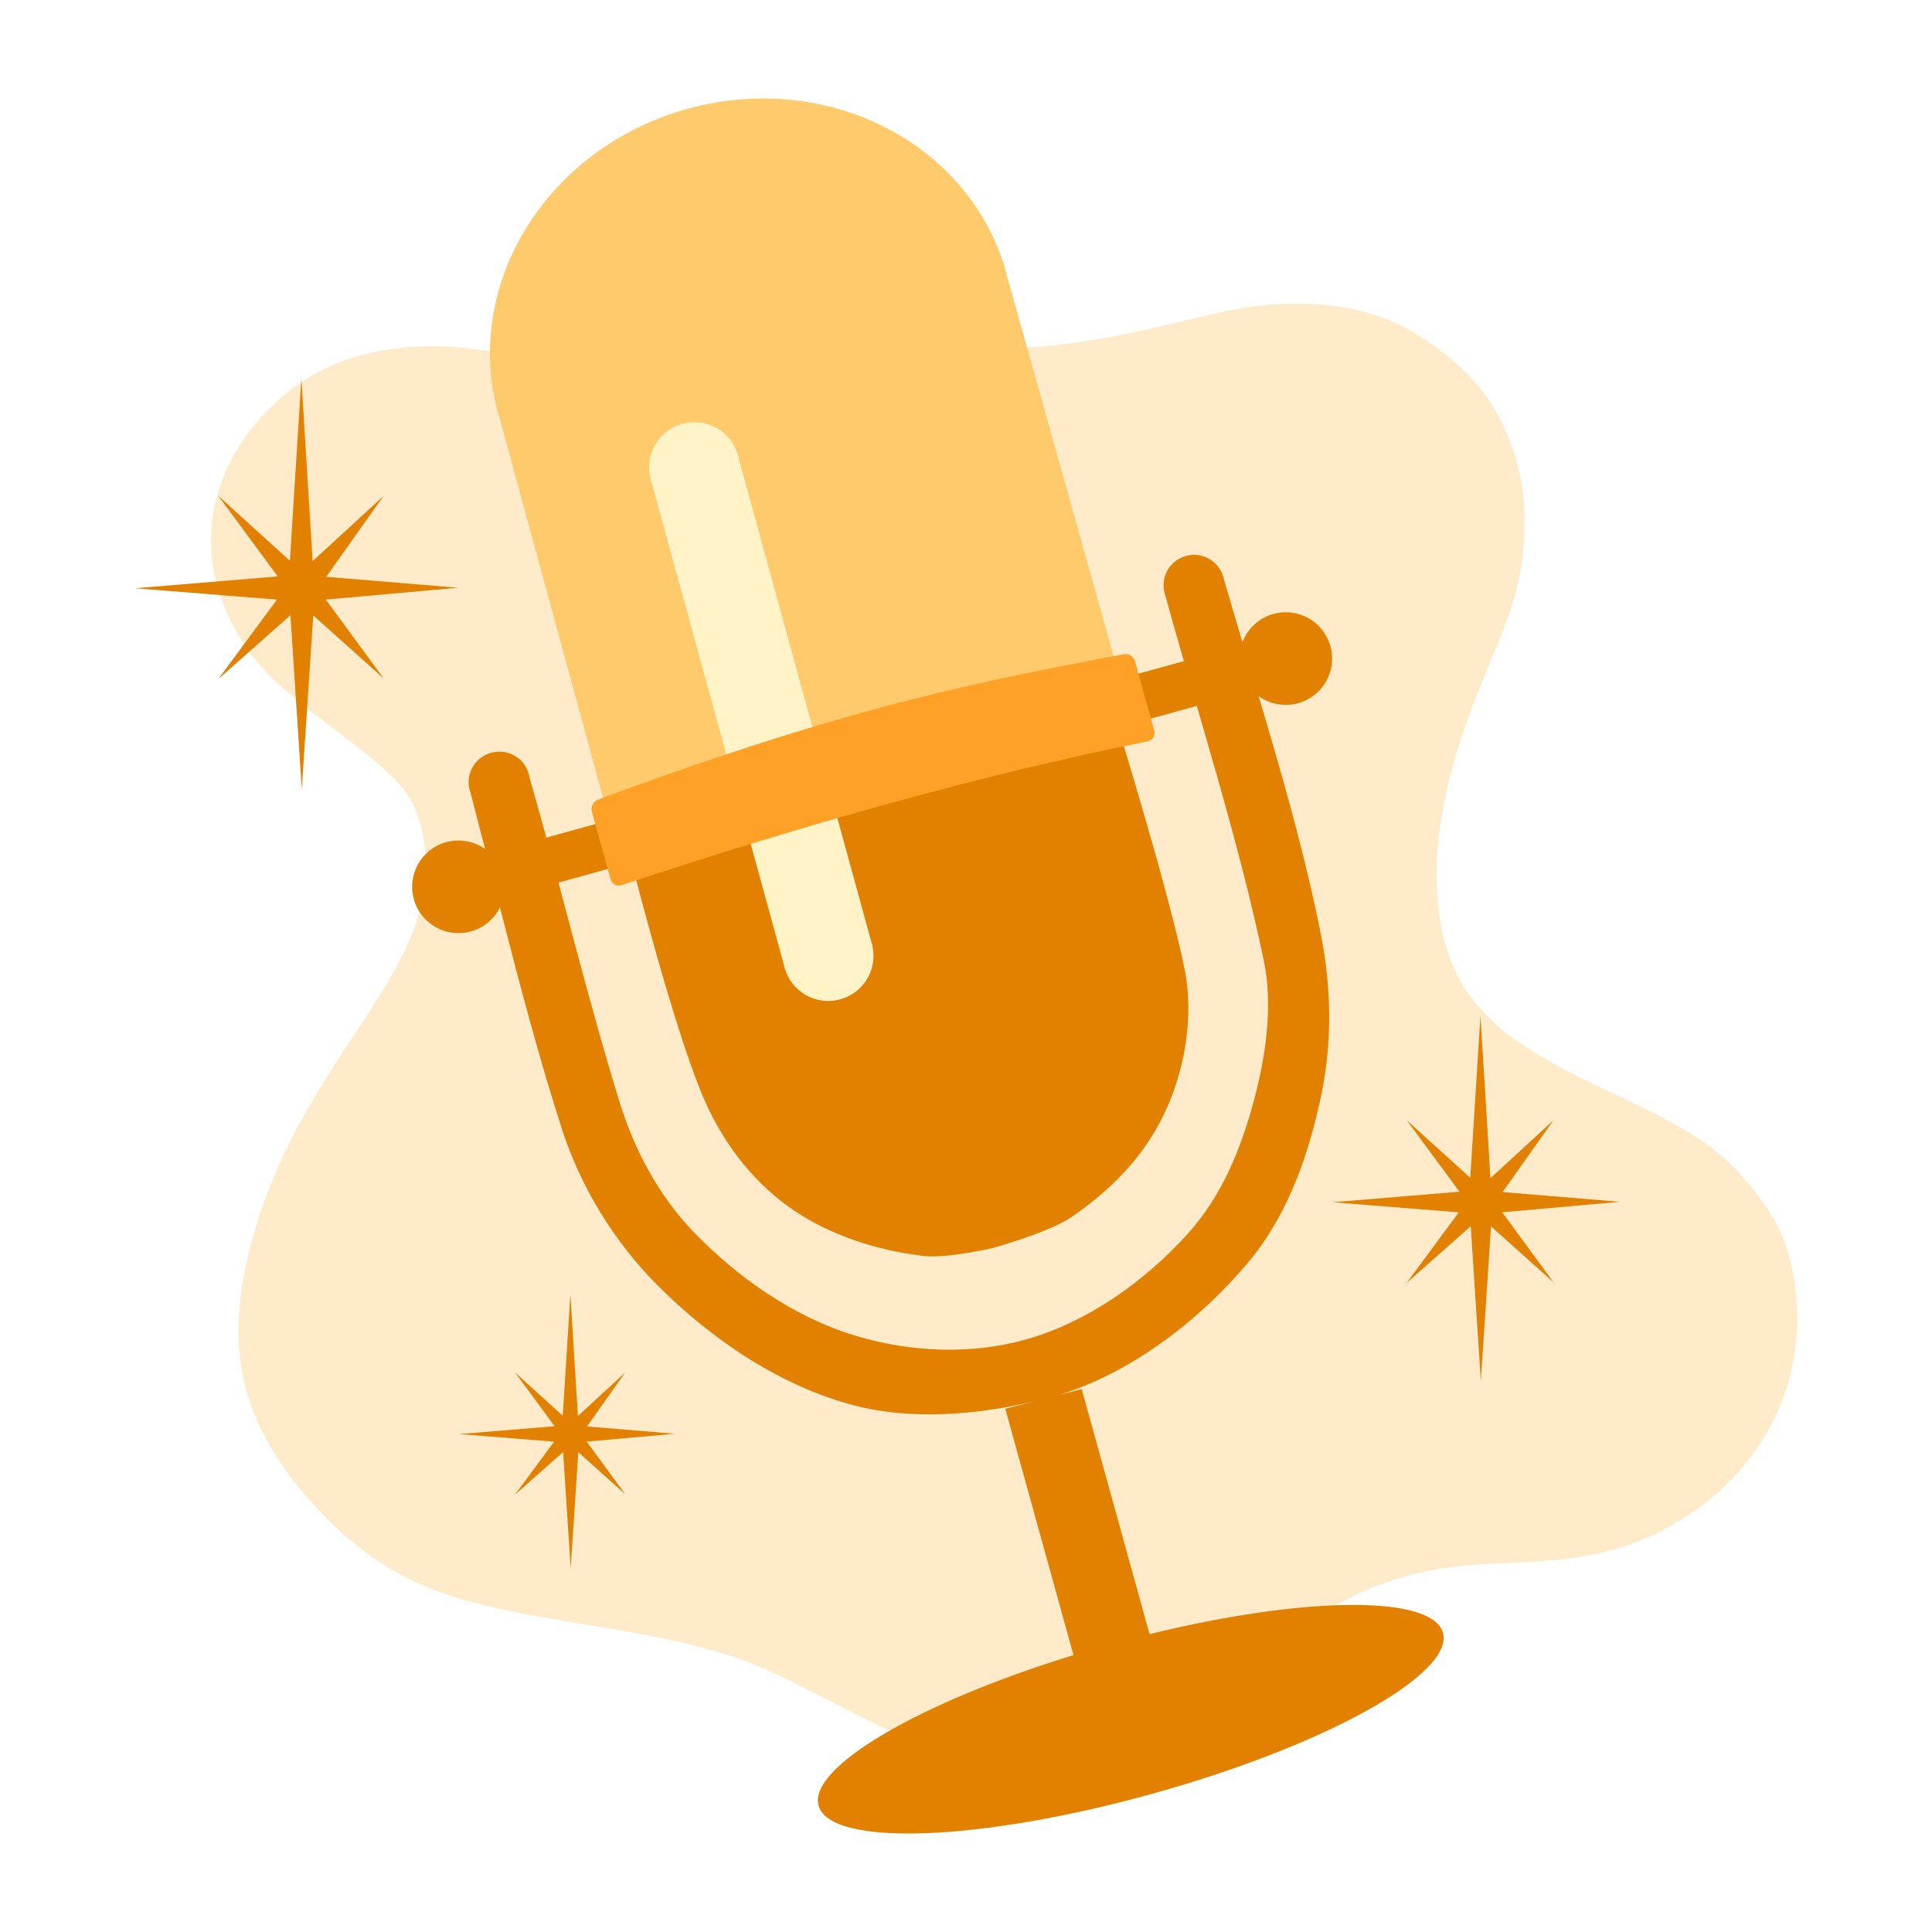
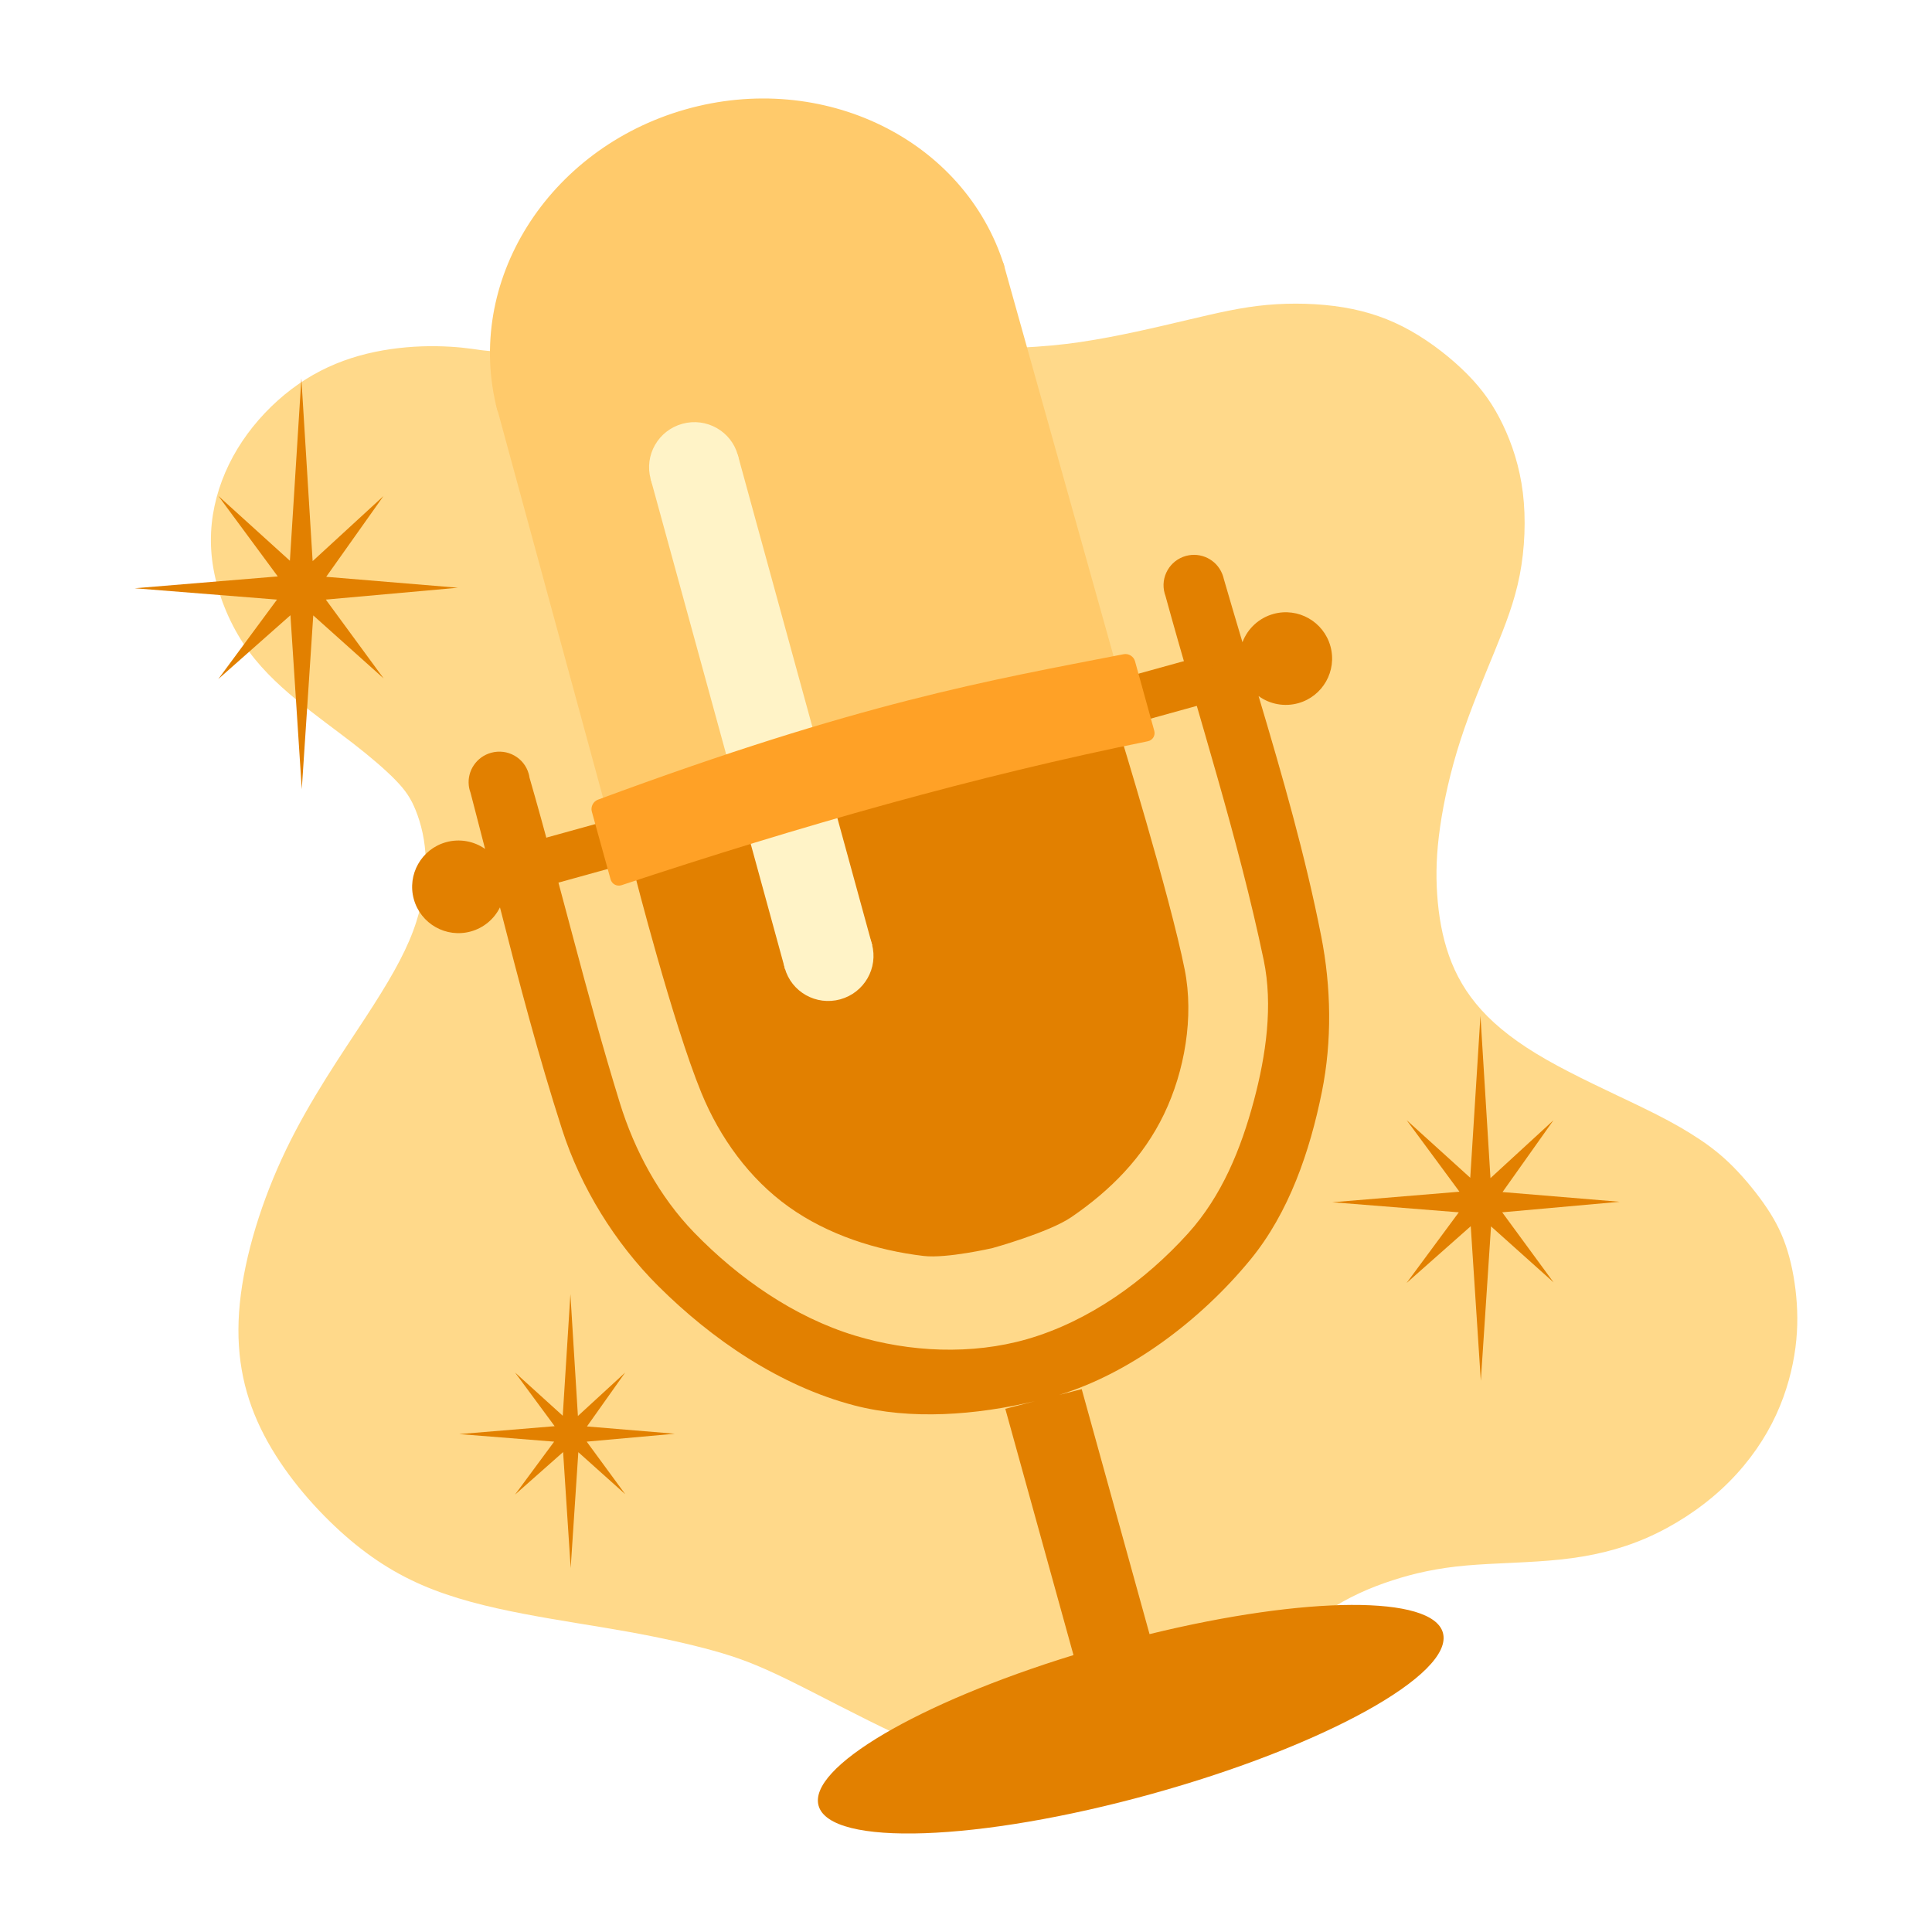
<svg xmlns="http://www.w3.org/2000/svg" version="1.1" id="svg1" width="1672" height="1672" viewBox="0 0 1672 1672">
  <defs id="defs1" />
  <g id="g1">
    <g id="g15" transform="rotate(-15.47542,844.2482,846.1513)">
      <g id="g21" transform="matrix(1.122883,0,0,1.122883,-142.6486,-138.8675)">
-         <path style="fill:#ffebc9;fill-opacity:1;stroke:none;stroke-width:10;stroke-linecap:round;stroke-linejoin:round;stroke-miterlimit:4;stroke-dasharray:none;stroke-opacity:1;paint-order:fill markers stroke" d="m -1208.073,426.374 c -4.489,-10.273 -11.741,-23.568 -20.633,-38.071 -8.892,-14.503 -19.424,-30.215 -29.006,-47.049 -9.582,-16.834 -18.215,-34.79 -22.704,-54.818 -4.489,-20.028 -4.834,-42.128 -1.208,-61.552 3.626,-19.424 11.223,-36.171 21.755,-50.847 10.532,-14.676 23.999,-27.28 39.538,-37.38 15.539,-10.1 33.15,-17.697 50.502,-22.014 17.352,-4.316 34.445,-5.352 51.279,-3.885 16.834,1.468 33.409,5.439 47.912,10.359 14.503,4.921 26.934,10.791 35.567,15.539 8.633,4.748 13.467,8.374 72.948,31.165 59.481,22.791 173.604,64.746 243.444,89.953 69.84,25.208 95.392,33.668 123.708,39.883 28.316,6.216 59.393,10.187 83.824,13.381 24.431,3.194 42.214,5.611 60.861,10.791 18.647,5.18 38.157,13.122 54.646,22.704 16.489,9.583 29.956,20.805 41.869,35.049 11.913,14.244 22.273,31.51 29.179,47.135 6.906,15.626 10.359,29.61 11.741,45.84 1.381,16.23 0.691,34.704 -4.144,54.473 -4.834,19.769 -13.812,40.833 -24.69,58.444 -10.877,17.611 -23.654,31.769 -39.02,48.257 -15.367,16.489 -33.322,35.308 -48.862,54.732 -15.539,19.424 -28.661,39.452 -38.33,56.976 -9.669,17.525 -15.884,32.545 -20.546,47.998 -4.662,15.453 -7.769,31.337 -8.115,47.135 -0.345,15.798 2.072,31.51 8.547,47.998 6.475,16.489 17.006,33.754 33.236,53.437 16.23,19.683 38.157,41.782 53.178,57.581 15.021,15.798 23.136,25.294 30.474,34.877 7.338,9.582 13.899,19.251 19.683,31.251 5.784,12 10.791,26.33 14.071,39.02 3.28,12.69 4.834,23.74 4.489,36.171 -0.345,12.431 -2.59,26.244 -6.388,40.056 -3.798,13.813 -9.151,27.625 -17.525,42.042 -8.374,14.417 -19.769,29.438 -34.618,42.819 -14.849,13.381 -33.15,25.121 -54.128,33.581 -20.978,8.46 -44.631,13.64 -67.422,14.762 -22.791,1.122 -44.718,-1.813 -68.113,-7.942 -23.395,-6.129 -48.257,-15.453 -69.58,-21.409 -21.323,-5.957 -39.106,-8.546 -57.149,-9.41 -18.043,-0.863 -36.344,-10e-5 -56.545,4.662 -20.201,4.662 -42.3,13.122 -81.839,20.114 -39.539,6.993 -96.514,12.518 -133.894,12.172 -37.38,-0.345 -55.163,-6.561 -72.515,-16.661 -17.352,-10.101 -34.272,-24.085 -55.077,-45.322 -20.805,-21.237 -45.495,-49.725 -63.624,-68.976 -18.129,-19.251 -29.697,-29.265 -45.236,-40.66 -15.539,-11.395 -35.049,-24.172 -56.976,-37.294 -21.928,-13.122 -46.272,-26.589 -69.839,-41.092 -23.568,-14.503 -46.358,-30.042 -65.264,-48.43 -18.906,-18.388 -33.927,-39.624 -46.876,-66.386 -12.949,-26.762 -23.826,-59.048 -26.589,-90.644 -2.763,-31.596 2.59,-62.501 19.079,-95.651 16.489,-33.15 44.113,-68.544 75.364,-98.241 31.251,-29.697 66.127,-53.696 92.63,-73.033 26.503,-19.338 44.631,-34.013 58.358,-49.639 13.726,-15.626 23.049,-32.2 28.402,-47.221 5.352,-15.021 6.734,-28.488 6.561,-38.847 -0.173,-10.359 -1.899,-17.611 -6.388,-27.884 z" id="path16" transform="rotate(-5.259183,1649.899,-17952.903)" />
+         <path style="fill:#ffd98a;fill-opacity:1;stroke:none;stroke-width:10;stroke-linecap:round;stroke-linejoin:round;stroke-miterlimit:4;stroke-dasharray:none;stroke-opacity:1;paint-order:fill markers stroke" d="m -1208.073,426.374 c -4.489,-10.273 -11.741,-23.568 -20.633,-38.071 -8.892,-14.503 -19.424,-30.215 -29.006,-47.049 -9.582,-16.834 -18.215,-34.79 -22.704,-54.818 -4.489,-20.028 -4.834,-42.128 -1.208,-61.552 3.626,-19.424 11.223,-36.171 21.755,-50.847 10.532,-14.676 23.999,-27.28 39.538,-37.38 15.539,-10.1 33.15,-17.697 50.502,-22.014 17.352,-4.316 34.445,-5.352 51.279,-3.885 16.834,1.468 33.409,5.439 47.912,10.359 14.503,4.921 26.934,10.791 35.567,15.539 8.633,4.748 13.467,8.374 72.948,31.165 59.481,22.791 173.604,64.746 243.444,89.953 69.84,25.208 95.392,33.668 123.708,39.883 28.316,6.216 59.393,10.187 83.824,13.381 24.431,3.194 42.214,5.611 60.861,10.791 18.647,5.18 38.157,13.122 54.646,22.704 16.489,9.583 29.956,20.805 41.869,35.049 11.913,14.244 22.273,31.51 29.179,47.135 6.906,15.626 10.359,29.61 11.741,45.84 1.381,16.23 0.691,34.704 -4.144,54.473 -4.834,19.769 -13.812,40.833 -24.69,58.444 -10.877,17.611 -23.654,31.769 -39.02,48.257 -15.367,16.489 -33.322,35.308 -48.862,54.732 -15.539,19.424 -28.661,39.452 -38.33,56.976 -9.669,17.525 -15.884,32.545 -20.546,47.998 -4.662,15.453 -7.769,31.337 -8.115,47.135 -0.345,15.798 2.072,31.51 8.547,47.998 6.475,16.489 17.006,33.754 33.236,53.437 16.23,19.683 38.157,41.782 53.178,57.581 15.021,15.798 23.136,25.294 30.474,34.877 7.338,9.582 13.899,19.251 19.683,31.251 5.784,12 10.791,26.33 14.071,39.02 3.28,12.69 4.834,23.74 4.489,36.171 -0.345,12.431 -2.59,26.244 -6.388,40.056 -3.798,13.813 -9.151,27.625 -17.525,42.042 -8.374,14.417 -19.769,29.438 -34.618,42.819 -14.849,13.381 -33.15,25.121 -54.128,33.581 -20.978,8.46 -44.631,13.64 -67.422,14.762 -22.791,1.122 -44.718,-1.813 -68.113,-7.942 -23.395,-6.129 -48.257,-15.453 -69.58,-21.409 -21.323,-5.957 -39.106,-8.546 -57.149,-9.41 -18.043,-0.863 -36.344,-10e-5 -56.545,4.662 -20.201,4.662 -42.3,13.122 -81.839,20.114 -39.539,6.993 -96.514,12.518 -133.894,12.172 -37.38,-0.345 -55.163,-6.561 -72.515,-16.661 -17.352,-10.101 -34.272,-24.085 -55.077,-45.322 -20.805,-21.237 -45.495,-49.725 -63.624,-68.976 -18.129,-19.251 -29.697,-29.265 -45.236,-40.66 -15.539,-11.395 -35.049,-24.172 -56.976,-37.294 -21.928,-13.122 -46.272,-26.589 -69.839,-41.092 -23.568,-14.503 -46.358,-30.042 -65.264,-48.43 -18.906,-18.388 -33.927,-39.624 -46.876,-66.386 -12.949,-26.762 -23.826,-59.048 -26.589,-90.644 -2.763,-31.596 2.59,-62.501 19.079,-95.651 16.489,-33.15 44.113,-68.544 75.364,-98.241 31.251,-29.697 66.127,-53.696 92.63,-73.033 26.503,-19.338 44.631,-34.013 58.358,-49.639 13.726,-15.626 23.049,-32.2 28.402,-47.221 5.352,-15.021 6.734,-28.488 6.561,-38.847 -0.173,-10.359 -1.899,-17.611 -6.388,-27.884 z" id="path16" transform="rotate(-5.259183,1649.899,-17952.903)" />
        <path style="fill:#ffca6b;fill-opacity:1;stroke:none;stroke-width:10;stroke-linecap:round;stroke-linejoin:round;stroke-miterlimit:4;stroke-dasharray:none;stroke-opacity:1;paint-order:fill markers stroke" d="m 641.685,678.311 5.86,-350.143 29.301,-69.589 37.358,-40.288 46.881,-22.708 59.334,-19.045 52.009,1.465 73.984,24.906 43.219,32.963 41.021,56.404 11.72,85.704 -3.663,50.544 2.197,138.446 -0.733,119.4 z" id="path15" />
        <path id="path1" style="display:inline;fill:#e28000;fill-opacity:1;stroke:none;stroke-width:10;stroke-linecap:round;stroke-linejoin:round;stroke-dasharray:none;stroke-opacity:1" d="m 1121.881,607.193 c -12.963,7.3e-4 -23.471,10.481 -23.471,23.408 -10e-5,0.661 0.028,1.322 0.084,1.98 -0.209,96.532 4.223,195.066 -1.916,290.756 -2.292,35.717 -17.948,71.323 -36.07,102.186 -19.683,33.52 -43.559,64.496 -76.371,85.338 -41.781,26.538 -91.88,44.93 -141.375,45.416 -44.224,0.434 -89.754,-14.388 -127.092,-38.09 -41.387,-26.272 -74.648,-66.496 -98.158,-109.512 -18.466,-33.788 -27.448,-73.204 -28.568,-111.709 -2.573,-88.402 0.769,-172.703 -0.189,-260.066 0.128,-0.989 0.192,-1.985 0.191,-2.982 5.1e-4,-12.928 -10.566,-23.408 -23.602,-23.408 -11.597,6.5e-4 -21.475,8.357 -23.305,19.715 -0.037,0.205 -0.067,0.409 -0.09,0.611 -0.137,1.022 -0.207,2.051 -0.207,3.082 2.4e-4,0.715 0.034,1.429 0.1,2.141 -0.197,14.934 -0.464,29.804 -0.758,44.631 -6.781,-8.242 -16.894,-13.018 -27.566,-13.018 -19.714,-2.7e-4 -35.696,15.981 -35.697,35.695 -2.6e-4,19.715 15.982,35.698 35.697,35.697 10.16,-8e-5 19.839,-4.33 26.611,-11.904 -1.189,59.165 -2.015,117.997 0.469,177.865 1.938,46.713 15.89,94.901 39.189,135.881 29.114,51.209 69.955,99.291 120.865,128.924 39.276,22.861 89.017,32.411 135.229,34.121 l -23.52,-0.426 v 196.971 c -125.651,3.562 -220.31,29.083 -220.309,59.397 -2.7e-4,33.032 111.769,59.81 249.645,59.81 137.876,10e-5 249.647,-26.778 249.647,-59.81 10e-4,-30.118 -93.474,-55.538 -218.184,-59.334 V 1204.625 l -17.949,-0.324 c 56.903,-1.556 120.076,-26.085 169.947,-61.207 38.286,-26.963 66.361,-68.112 87.535,-109.879 18.079,-35.661 28.462,-75.869 31.498,-115.736 4.793,-62.935 4.137,-127.1 2.867,-191.266 6.773,8.503 17.051,13.455 27.922,13.455 19.714,-8.2e-4 35.696,-15.983 35.695,-35.697 -8e-4,-19.714 -15.982,-35.694 -35.695,-35.695 -11.389,-3.5e-4 -22.094,5.434 -28.816,14.627 -0.345,-17.036 -0.658,-34.053 -0.846,-51.027 0.023,-0.424 0.035,-0.849 0.035,-1.273 -0.013,-0.291 -0.032,-0.581 -0.057,-0.871 0,-0.166 0,-0.332 -0.01,-0.498 0,-0.43 -0.049,-0.856 -0.111,-1.277 -1.348,-11.819 -11.371,-20.75 -23.299,-20.762 z m -85.553,114.759 c 0,0 -391.494,-20.94 -389.297,7.628 0,0 -2.384,118.783 4.572,176.863 4.432,37.007 17.981,73.594 41.438,102.559 23.216,28.669 55.97,50.291 90.127,64.227 16.505,6.734 52.832,8.289 52.832,8.289 0,0 45.043,-8e-4 64.746,-6.734 34.497,-11.792 65.646,-29.496 90.127,-57.494 24.071,-27.53 42.334,-65.989 45.062,-103.076 4.264,-57.963 0.392,-192.26 0.392,-192.26 z" />
        <path style="fill:none;stroke:#ffca6b;stroke-width:9.624;stroke-linecap:round;stroke-linejoin:round;stroke-miterlimit:4;stroke-dasharray:none;stroke-opacity:1;paint-order:fill markers stroke" d="M 786.441,276.653 C 787.885,177.275 868.419,97.235 967.804,96.402 1067.189,95.57 1149.053,174.25 1152.161,273.59" id="path7" transform="matrix(1.082204,0,0,0.9976681,-205.489,81.22922)" />
        <path id="path8" style="fill:none;stroke:#ffca6b;stroke-width:10.2;stroke-linecap:round;stroke-linejoin:round;stroke-miterlimit:4;stroke-dasharray:none;stroke-opacity:1;paint-order:fill markers stroke" d="m 645.668,353.6 -1.373,325.422 z" />
        <path style="fill:none;stroke:#ffca6b;stroke-width:10.2;stroke-linecap:round;stroke-linejoin:round;stroke-miterlimit:4;stroke-dasharray:none;stroke-opacity:1;paint-order:fill markers stroke" d="m 1041.447,352.858 1.066,331.959" id="path8-2" />
        <rect style="display:inline;fill:#e28000;fill-opacity:1;stroke:none;stroke-width:10;stroke-linecap:round;stroke-linejoin:round;stroke-miterlimit:4;stroke-dasharray:none;stroke-opacity:1;paint-order:fill markers stroke" id="rect13" width="531.807" height="35.893" x="586.746" y="684.903" />
        <g id="g20" transform="matrix(0.8551412,0,0,0.8551412,160.7713,99.33503)">
          <rect style="opacity:1;fill:#fff3c7;fill-opacity:1;stroke:#fff3c7;stroke-width:10;stroke-linecap:round;stroke-linejoin:miter;stroke-miterlimit:4;stroke-dasharray:none;stroke-opacity:1;paint-order:fill markers stroke" id="rect18" width="71.48" height="448.56" x="683.506" y="401.299" transform="rotate(0.1412473)" />
          <ellipse style="opacity:1;fill:#fff3c7;fill-opacity:1;stroke:#fff3c7;stroke-width:8.944;stroke-linecap:round;stroke-linejoin:round;stroke-miterlimit:4;stroke-dasharray:none;stroke-opacity:1;paint-order:fill markers stroke" id="path18" cx="719.245" cy="396.709" transform="rotate(0.1412473)" rx="36.266" ry="36.009" />
          <ellipse style="opacity:1;fill:#fff3c7;fill-opacity:1;stroke:#fff3c7;stroke-width:8.944;stroke-linecap:round;stroke-linejoin:round;stroke-miterlimit:4;stroke-dasharray:none;stroke-opacity:1;paint-order:fill markers stroke" id="path18-6" cx="719.232" cy="853.652" transform="rotate(0.1412473)" rx="36.266" ry="36.009" />
        </g>
        <path d="m 886.129,657.366 c -64.899,-1.273 -143.428,0.781 -251.101,9.953 -3.852,0.328 -6.973,3.736 -6.973,7.602 v 54.123 c 0,3.866 3.129,6.838 6.99,6.645 145.5,-7.308 286.531,-8.162 420.41,1.316 3.856,0.273 6.982,-2.63 6.982,-6.496 v -55.588 c 0,-3.866 -3.126,-7.241 -6.98,-7.541 C 1002.297,663.24 951.028,658.639 886.129,657.366 Z" style="display:inline;fill:#ffa126;fill-opacity:1;stroke:none;stroke-width:10;stroke-linecap:round;stroke-linejoin:round;stroke-dasharray:none;stroke-opacity:1" id="path1-2" />
        <path style="opacity:1;fill:#e28000;fill-opacity:1;stroke:none;stroke-width:10;stroke-linecap:round;stroke-linejoin:miter;stroke-miterlimit:4;stroke-dasharray:none;stroke-opacity:1;paint-order:fill markers stroke" d="m 455.374,426.507 45.997,-133.016 -29.185,137.969 65.999,-33.769 -59.142,48.208 95.594,35.207 -100.566,-18.366 26.721,70.437 -39.308,-61.262 -44.263,126.727 27.354,-131.56 -66.73,32.583 59.96,-46.953 -103.371,-37.689 108.701,20.623 -27.566,-71.992 z" id="path20" />
        <path style="fill:#e28000;fill-opacity:1;stroke:none;stroke-width:6.668;stroke-linecap:round;stroke-linejoin:miter;stroke-miterlimit:4;stroke-dasharray:none;stroke-opacity:1;paint-order:fill markers stroke" d="m 482.215,1117.679 30.669,-88.69 -19.46,91.993 44.006,-22.516 -39.434,32.144 63.739,23.475 -67.054,-12.246 17.817,46.965 -26.209,-40.847 -29.513,84.498 18.239,-87.72 -44.493,21.725 39.979,-31.307 -68.924,-25.13 72.478,13.75 -18.38,-48.002 z" id="path20-1" />
        <path style="fill:#e28000;fill-opacity:1;stroke:none;stroke-width:8.889;stroke-linecap:round;stroke-linejoin:miter;stroke-miterlimit:4;stroke-dasharray:none;stroke-opacity:1;paint-order:fill markers stroke" d="m 1205.226,1127.559 40.888,-118.24 -25.943,122.644 58.668,-30.018 -52.572,42.853 84.975,31.297 -89.395,-16.326 23.753,62.613 -34.942,-54.457 -39.346,112.651 24.316,-116.946 -59.318,28.964 53.299,-41.738 -91.889,-33.503 96.626,18.332 -24.504,-63.995 z" id="path20-1-9" />
      </g>
    </g>
  </g>
</svg>
